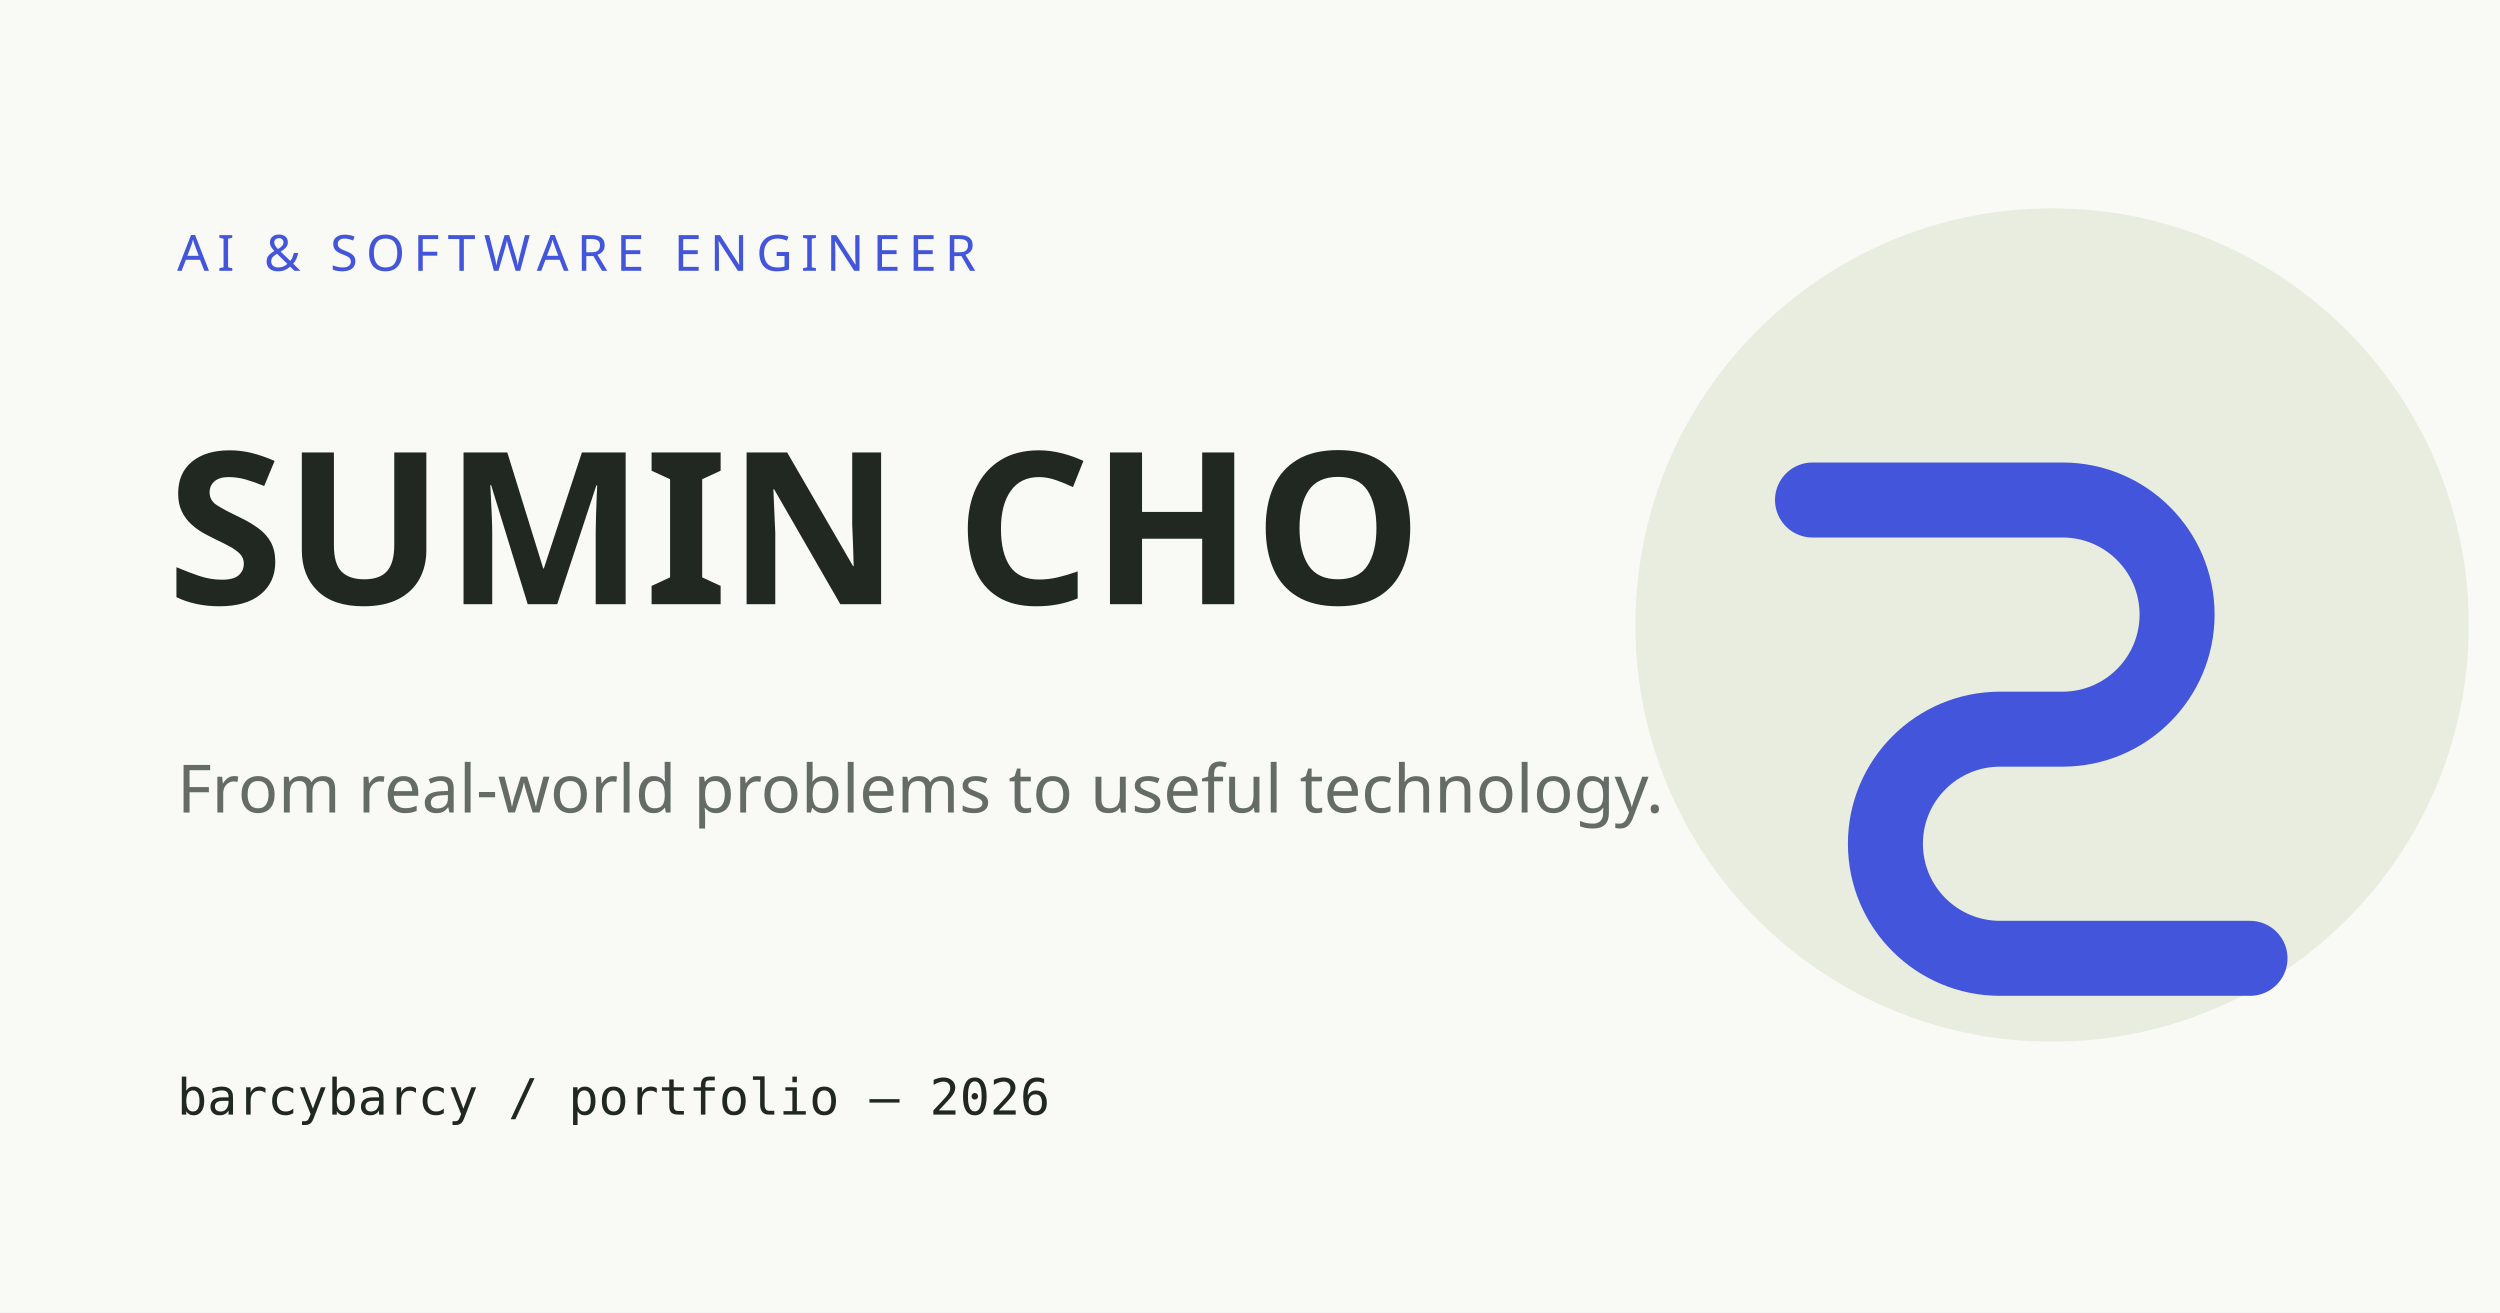
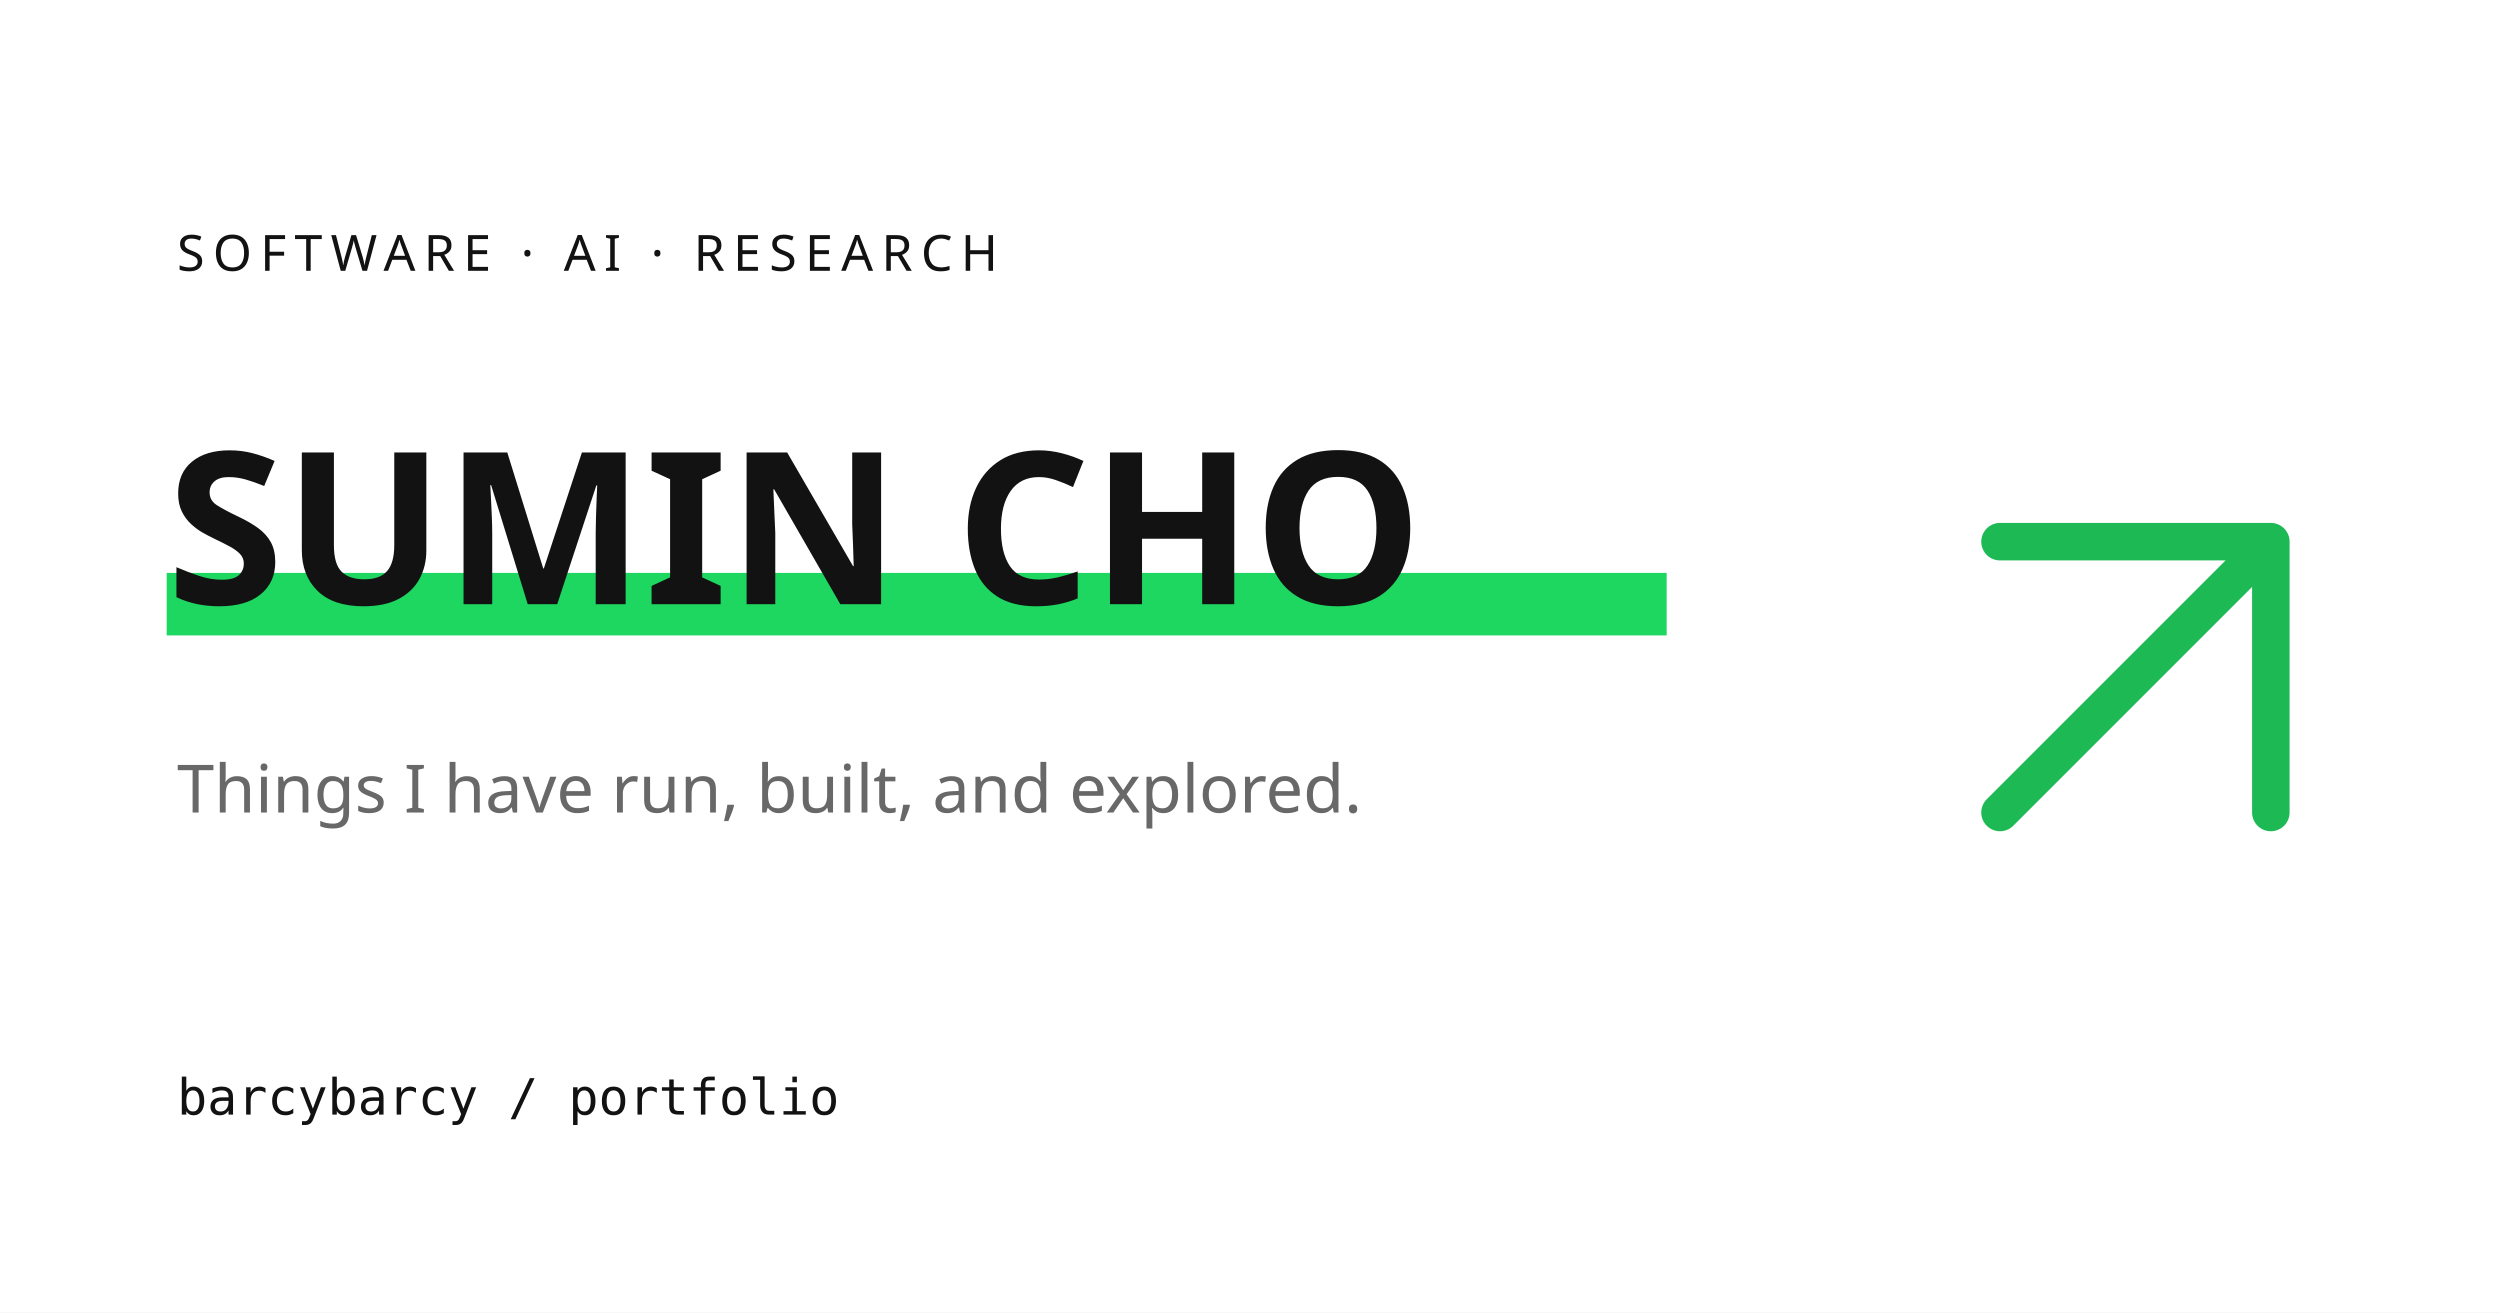
<svg xmlns="http://www.w3.org/2000/svg" width="1200" height="630" viewBox="0 0 1200 630">
-   <rect width="1200" height="630" fill="#f9f9f6" />
-   <circle cx="985" cy="300" r="200" fill="#e8eddf" />
-   <path d="M870 240h120a55 55 0 0 1 0 110h-30a55 55 0 0 0 0 110h120" stroke="#4355db" stroke-width="36" fill="none" stroke-linecap="round" />
-   <text x="85" y="130" font-family="sans-serif" font-size="24" letter-spacing="4" fill="#4355db">AI &amp; SOFTWARE ENGINEER</text>
-   <text x="80" y="290" font-family="sans-serif" font-size="102" font-weight="700" fill="#202821">SUMIN CHO</text>
-   <text x="85" y="390" font-family="sans-serif" font-size="32" fill="#656c66">From real-world problems to useful technology.</text>
-   <text x="85" y="535" font-family="monospace" font-size="24" fill="#202821">barcybarcy / portfolio — 2026</text>
+   <rect width="1200" height="630" fill="#fff" />
+   <text x="85" y="130" font-family="sans-serif" font-size="24" letter-spacing="4" fill="#121212">SOFTWARE · AI · RESEARCH</text>
+   <rect x="80" y="275" width="720" height="30" fill="#1ed760" />
+   <text x="80" y="290" font-family="sans-serif" font-size="102" font-weight="700" fill="#121212">SUMIN CHO</text>
+   <text x="85" y="390" font-family="sans-serif" font-size="32" fill="#686868">Things I have run, built, and explored.</text>
+   <text x="85" y="535" font-family="monospace" font-size="24" fill="#121212">barcybarcy / portfolio</text>
+   <path d="m960 390 130-130m-130 0h130v130" stroke="#1db954" stroke-width="18" fill="none" stroke-linecap="round" stroke-linejoin="round" />
</svg>
